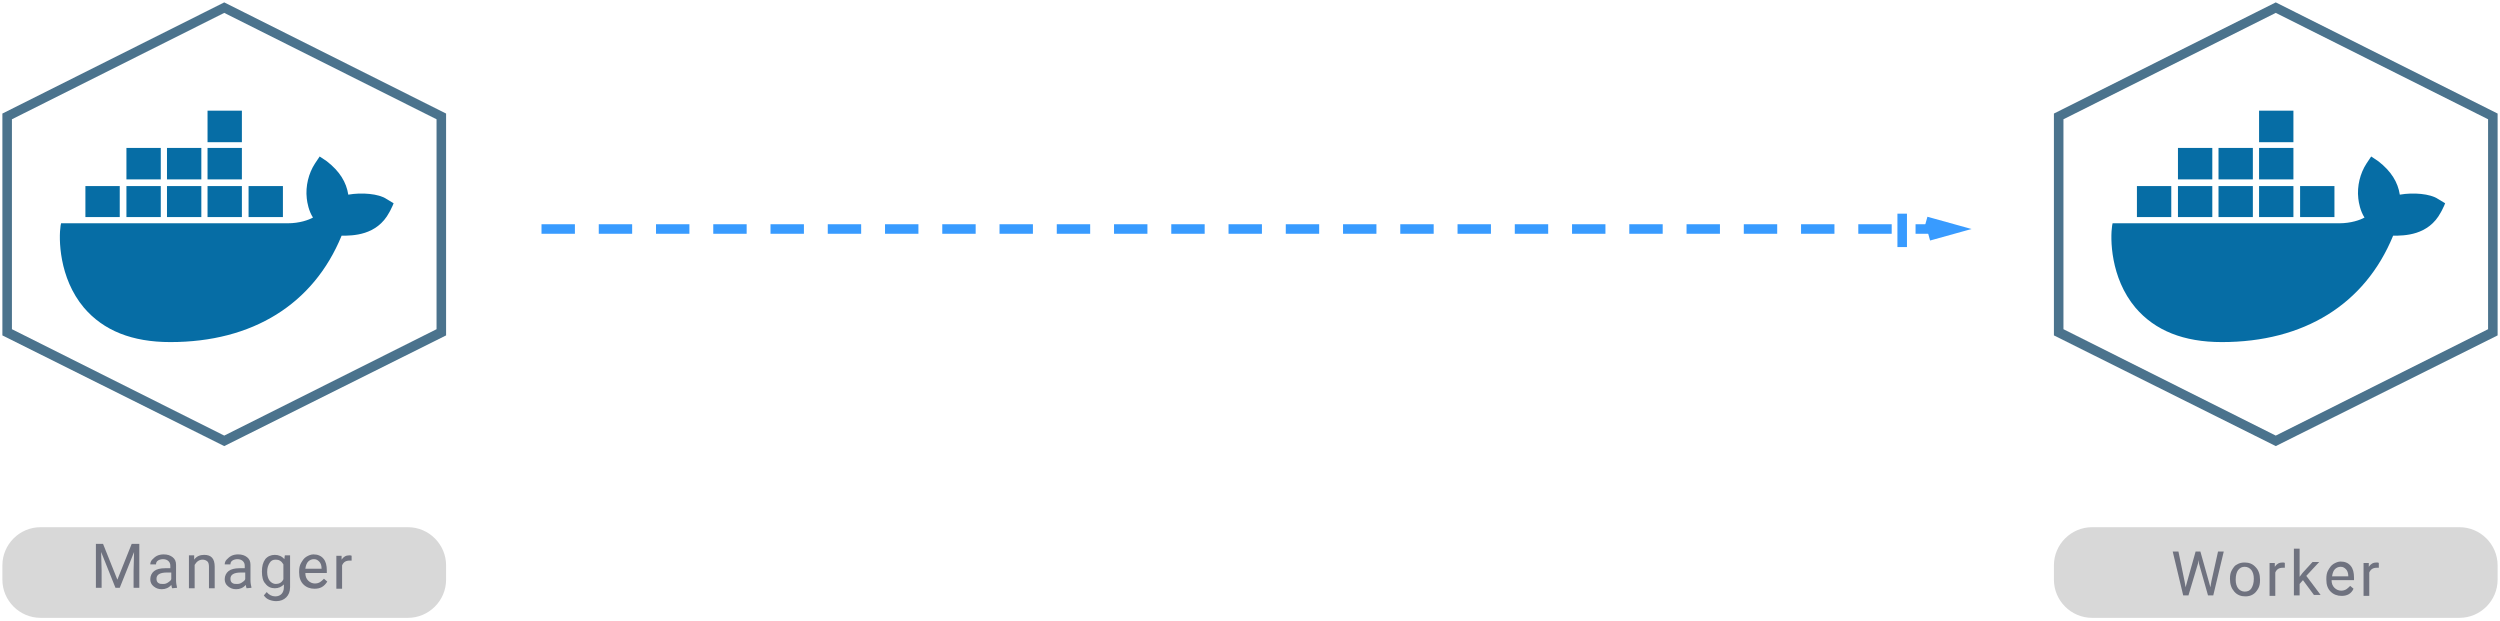
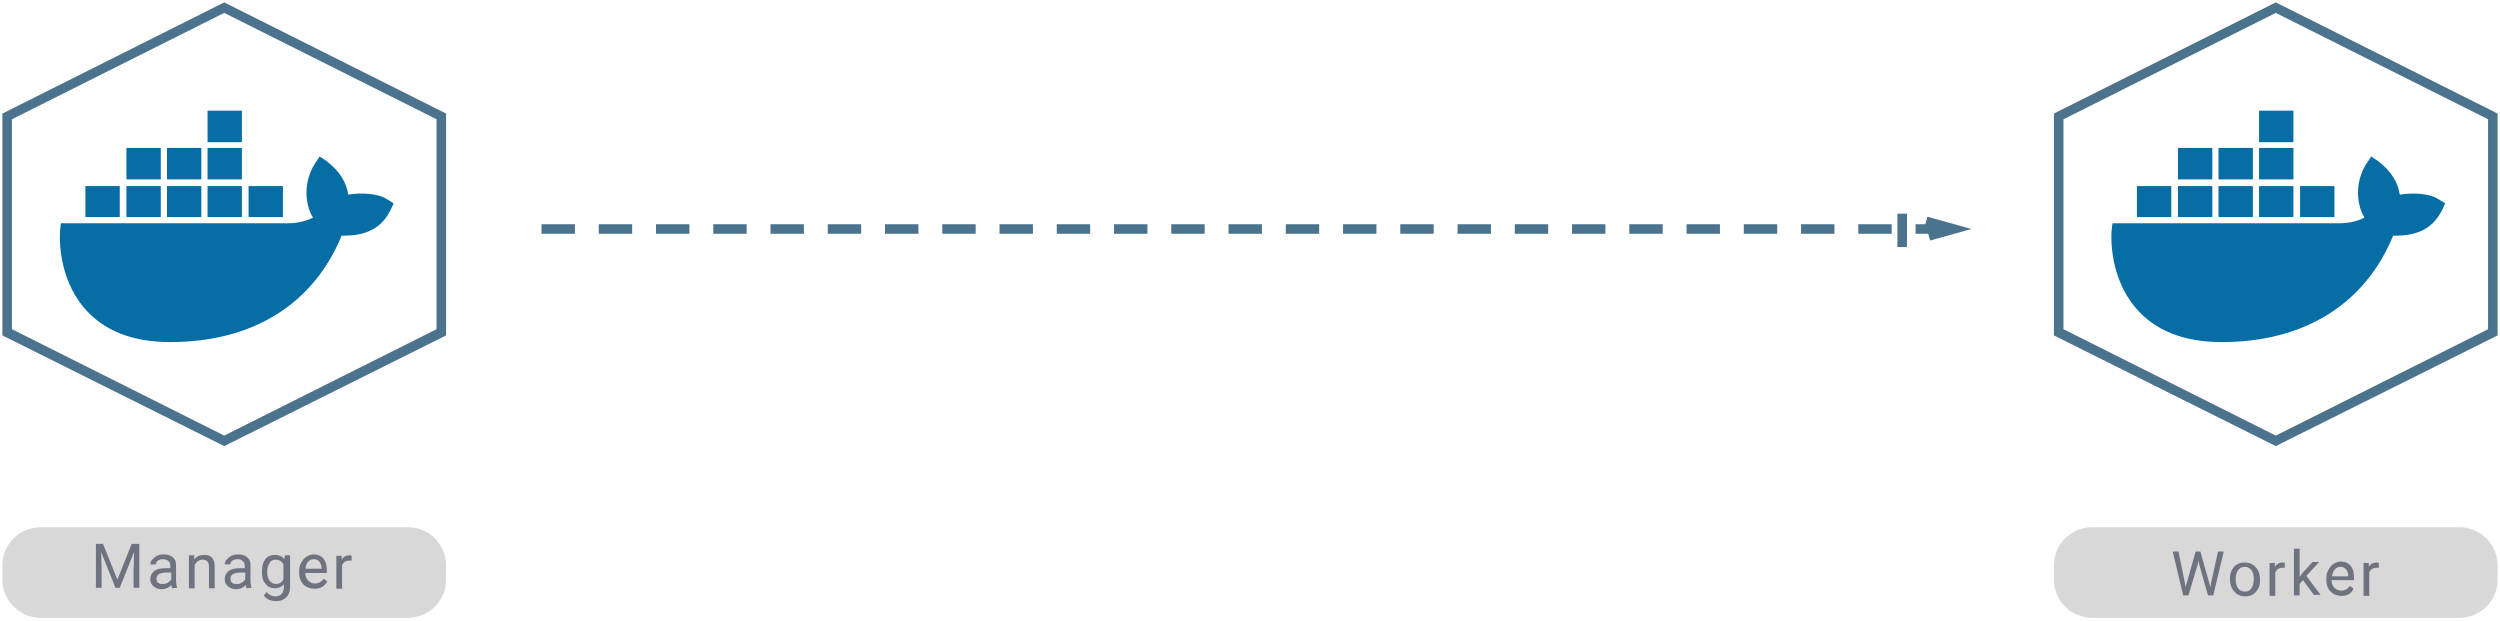
<svg xmlns="http://www.w3.org/2000/svg" version="1.1" x="0px" y="0px" viewBox="0 0 524 130" style="enable-background:new 0 0 524 130;" xml:space="preserve">
  <path fill="#D8D8D8" d="M515.5,129.5h-77c-4.4,0-8-3.6-8-8v-3c0-4.4,3.6-8,8-8h77c4.4,0,8,3.6,8,8v3  C523.5,125.9,519.9,129.5,515.5,129.5z" />
  <path fill="#D8D8D8" d="M85.5,129.5h-77c-4.4,0-8-3.6-8-8v-3c0-4.4,3.6-8,8-8h77c4.4,0,8,3.6,8,8v3C93.5,125.9,89.9,129.5,85.5,129.5z" />
-   <path fill="#389BFF" d="M408.5,49h-7v-2h7V49z M396.5,49h-7v-2h7V49z M384.5,49h-7v-2h7V49z M372.5,49h-7v-2h7V49z M360.5,49h-7v-2h7  V49z M348.5,49h-7v-2h7V49z M336.5,49h-7v-2h7V49z M324.5,49h-7v-2h7V49z M312.5,49h-7v-2h7V49z M300.5,49h-7v-2h7V49z M288.5,49h-7  v-2h7V49z M276.5,49h-7v-2h7V49z M264.5,49h-7v-2h7V49z M252.5,49h-7v-2h7V49z M240.5,49h-7v-2h7V49z M228.5,49h-7v-2h7V49z   M216.5,49h-7v-2h7V49z M204.5,49h-7v-2h7V49z M192.5,49h-7v-2h7V49z M180.5,49h-7v-2h7V49z M168.5,49h-7v-2h7V49z M156.5,49h-7v-2  h7V49z M144.5,49h-7v-2h7V49z M132.5,49h-7v-2h7V49z M120.5,49h-7v-2h7V49z" />
-   <path id="Line-Copy-decoration-1" fill="none" stroke="#389BFF" stroke-width="2" stroke-linecap="square" stroke-dasharray="5,7" d="M409.5,48l-10.8-3v6L409.5,48z" />
+   <path fill="#4b738d" d="M408.5,49h-7v-2h7V49z M396.5,49h-7v-2h7V49z M384.5,49h-7v-2h7V49z M372.5,49h-7v-2h7V49z M360.5,49h-7v-2h7  V49z M348.5,49h-7v-2h7V49z M336.5,49h-7v-2h7V49z M324.5,49h-7v-2h7V49z M312.5,49h-7v-2h7V49z M300.5,49h-7v-2h7V49z M288.5,49h-7  v-2h7V49z M276.5,49h-7v-2h7V49z M264.5,49h-7v-2h7V49z M252.5,49h-7v-2h7V49z M240.5,49h-7v-2h7V49z M228.5,49h-7v-2h7V49z   M216.5,49h-7v-2h7V49z M204.5,49h-7v-2h7V49z M192.5,49h-7v-2h7V49z M180.5,49h-7v-2h7V49z M168.5,49h-7v-2h7V49z M156.5,49h-7v-2  h7V49z M144.5,49h-7v-2h7V49z M132.5,49h-7v-2h7V49z M120.5,49h-7v-2h7V49z" />
+   <path fill="none" stroke="#4b738d" stroke-width="2" stroke-linecap="square" stroke-dasharray="5,7" d="M409.5,48l-10.8-3v6L409.5,48z" />
  <g id="c_4_">
</g>
  <g>
    <path fill="#6F727F" d="M457.9,121.9l0.2,1.2l0.3-1.1l1.8-6.4h1l1.8,6.4l0.3,1.1l0.2-1.2l1.4-6.3h1.2l-2.2,9.2h-1.1l-1.9-6.7l-0.1-0.7   l-0.1,0.7l-2,6.7h-1.1l-2.2-9.2h1.2L457.9,121.9z" />
    <path fill="#6F727F" d="M467.4,121.3c0-0.7,0.1-1.3,0.4-1.8s0.6-1,1.1-1.2c0.5-0.3,1-0.4,1.6-0.4c0.9,0,1.7,0.3,2.3,1   c0.6,0.6,0.9,1.5,0.9,2.6v0.1c0,0.7-0.1,1.3-0.4,1.8s-0.6,0.9-1.1,1.2c-0.5,0.3-1,0.4-1.6,0.4c-0.9,0-1.7-0.3-2.3-1   S467.4,122.5,467.4,121.3L467.4,121.3z M468.6,121.5c0,0.8,0.2,1.4,0.5,1.8s0.8,0.7,1.4,0.7s1.1-0.2,1.4-0.7s0.5-1.1,0.5-2   c0-0.8-0.2-1.4-0.5-1.8s-0.8-0.7-1.4-0.7s-1,0.2-1.4,0.7C468.8,119.9,468.6,120.6,468.6,121.5z" />
    <path fill="#6F727F" d="M479.1,119c-0.2,0-0.4,0-0.6,0c-0.8,0-1.3,0.3-1.6,1v4.9h-1.2V118h1.1v0.8c0.4-0.6,0.9-0.9,1.6-0.9   c0.2,0,0.4,0,0.5,0.1v1H479.1z" />
    <path fill="#6F727F" d="M482.7,121.6l-0.7,0.8v2.4h-1.2V115h1.2v5.9l0.6-0.8l2.1-2.3h1.4l-2.7,2.9l3,4H485L482.7,121.6z" />
    <path fill="#6F727F" d="M490.8,124.9c-0.9,0-1.7-0.3-2.3-0.9s-0.9-1.4-0.9-2.5v-0.2c0-0.7,0.1-1.3,0.4-1.8s0.6-1,1.1-1.3   s1-0.5,1.5-0.5c0.9,0,1.6,0.3,2.1,0.9s0.7,1.4,0.7,2.5v0.5h-4.7c0,0.7,0.2,1.2,0.6,1.6s0.9,0.6,1.4,0.6c0.4,0,0.8-0.1,1.1-0.3   c0.3-0.2,0.5-0.4,0.8-0.7l0.7,0.6C492.8,124.5,491.9,124.9,490.8,124.9z M490.6,118.8c-0.5,0-0.9,0.2-1.2,0.5s-0.5,0.8-0.6,1.5h3.4   v-0.1c0-0.6-0.2-1.1-0.5-1.4S491.1,118.8,490.6,118.8z" />
    <path fill="#6F727F" d="M498.8,119c-0.2,0-0.4,0-0.6,0c-0.8,0-1.3,0.3-1.6,1v4.9h-1.2V118h1.1v0.8c0.4-0.6,0.9-0.9,1.6-0.9   c0.2,0,0.4,0,0.5,0.1v1H498.8z" />
  </g>
  <g>
    <path fill="#6F727F" d="M21.6,114l3,7.5l3-7.5h1.6v9.2H28v-3.6l0.1-3.9l-3,7.5h-0.9l-3-7.5l0.1,3.9v3.6h-1.2V114H21.6z" />
    <path fill="#6F727F" d="M36.1,123.3c-0.1-0.1-0.1-0.4-0.2-0.7c-0.5,0.6-1.2,0.9-2,0.9c-0.7,0-1.2-0.2-1.7-0.6s-0.7-0.9-0.7-1.5   c0-0.7,0.3-1.3,0.8-1.7s1.3-0.6,2.3-0.6h1.1v-0.5c0-0.4-0.1-0.7-0.4-1c-0.2-0.2-0.6-0.4-1.1-0.4c-0.4,0-0.8,0.1-1.1,0.3   c-0.3,0.2-0.4,0.5-0.4,0.8h-1.2c0-0.3,0.1-0.7,0.4-1c0.3-0.3,0.6-0.6,1-0.8s0.9-0.3,1.4-0.3c0.8,0,1.4,0.2,1.9,0.6s0.7,0.9,0.7,1.6   v3.2c0,0.6,0.1,1.1,0.2,1.5v0.1L36.1,123.3L36.1,123.3z M34.2,122.4c0.4,0,0.7-0.1,1-0.3s0.6-0.4,0.7-0.7V120H35   c-1.4,0-2.2,0.4-2.2,1.3c0,0.4,0.1,0.7,0.4,0.9S33.8,122.4,34.2,122.4z" />
    <path fill="#6F727F" d="M40.7,116.4v0.9c0.5-0.7,1.2-1,2.1-1c1.5,0,2.2,0.8,2.2,2.5v4.5h-1.2v-4.5c0-0.5-0.1-0.9-0.3-1.1   s-0.6-0.4-1-0.4s-0.7,0.1-1,0.3c-0.3,0.2-0.5,0.5-0.7,0.8v4.9h-1.2v-6.9C39.6,116.4,40.7,116.4,40.7,116.4z" />
    <path fill="#6F727F" d="M51.7,123.3c-0.1-0.1-0.1-0.4-0.2-0.7c-0.5,0.6-1.2,0.9-2,0.9c-0.7,0-1.2-0.2-1.7-0.6s-0.7-0.9-0.7-1.5   c0-0.7,0.3-1.3,0.8-1.7s1.3-0.6,2.3-0.6h1.1v-0.5c0-0.4-0.1-0.7-0.4-1c-0.2-0.2-0.6-0.4-1.1-0.4c-0.4,0-0.8,0.1-1.1,0.3   c-0.3,0.2-0.4,0.5-0.4,0.8h-1.2c0-0.3,0.1-0.7,0.4-1s0.6-0.6,1-0.8s0.9-0.3,1.4-0.3c0.8,0,1.4,0.2,1.9,0.6s0.7,0.9,0.7,1.6v3.2   c0,0.6,0.1,1.1,0.2,1.5v0.1L51.7,123.3L51.7,123.3z M49.7,122.4c0.4,0,0.7-0.1,1-0.3s0.6-0.4,0.7-0.7V120h-0.9   c-1.4,0-2.2,0.4-2.2,1.3c0,0.4,0.1,0.7,0.4,0.9S49.3,122.4,49.7,122.4z" />
    <path fill="#6F727F" d="M54.9,119.8c0-1.1,0.2-1.9,0.7-2.6c0.5-0.6,1.2-0.9,2-0.9s1.5,0.3,2,0.9l0.1-0.8h1.1v6.7   c0,0.9-0.3,1.6-0.8,2.1s-1.2,0.8-2.1,0.8c-0.5,0-1-0.1-1.5-0.3s-0.8-0.5-1.1-0.9l0.6-0.7c0.5,0.6,1.1,0.9,1.8,0.9   c0.6,0,1-0.2,1.3-0.5s0.5-0.8,0.5-1.4v-0.6c-0.5,0.5-1.1,0.8-1.9,0.8c-0.8,0-1.5-0.3-2-1C55.1,121.8,54.9,120.9,54.9,119.8z    M56,119.9c0,0.8,0.2,1.4,0.5,1.8s0.8,0.7,1.3,0.7c0.7,0,1.3-0.3,1.6-1v-3.1c-0.4-0.7-0.9-1-1.6-1c-0.6,0-1,0.2-1.3,0.7   S56,119,56,119.9z" />
    <path fill="#6F727F" d="M65.9,123.4c-0.9,0-1.7-0.3-2.3-0.9s-0.9-1.4-0.9-2.5v-0.2c0-0.7,0.1-1.3,0.4-1.8c0.3-0.5,0.6-1,1.1-1.3   c0.5-0.3,1-0.5,1.5-0.5c0.9,0,1.6,0.3,2.1,0.9s0.7,1.4,0.7,2.5v0.5H64c0,0.7,0.2,1.2,0.6,1.6s0.9,0.6,1.4,0.6   c0.4,0,0.8-0.1,1.1-0.3c0.3-0.2,0.5-0.4,0.8-0.7l0.7,0.6C67.9,123,67.1,123.4,65.9,123.4z M65.8,117.2c-0.5,0-0.9,0.2-1.2,0.5   s-0.5,0.8-0.6,1.5h3.4v-0.1c0-0.6-0.2-1.1-0.5-1.4S66.3,117.2,65.8,117.2z" />
    <path fill="#6F727F" d="M73.9,117.5c-0.2,0-0.4,0-0.6,0c-0.8,0-1.3,0.3-1.6,1v4.9h-1.2v-6.9h1.1v0.8c0.4-0.6,0.9-0.9,1.6-0.9   c0.2,0,0.4,0,0.5,0.1v1H73.9z" />
  </g>
  <path fill-rule="evenodd" clip-rule="evenodd" fill="#066DA5" d="M81,41.7c-1.6-1.1-5.2-1.4-8-0.9c-0.4-2.6-1.8-4.9-4.5-7l-1.5-1l-1,1.5c-1.3,2-2,4.7-1.7,7.3  c0.1,0.9,0.4,2.6,1.3,4c-0.9,0.5-2.8,1.2-5.3,1.2H12.8l-0.1,0.5c-0.4,2.6-0.4,10.9,4.9,17.2c4.1,4.8,10.1,7.2,18.1,7.2  c17.2,0,30-7.9,35.9-22.3c2.3,0,7.4,0,10-4.9c0.1-0.1,0.2-0.4,0.7-1.4l0.2-0.5L81,41.7z M43.5,29.8h7.2v-6.6h-7.2V29.8z M43.5,37.6  h7.2v-6.6h-7.2V37.6z M35,37.6h7.2v-6.6H35V37.6z M26.5,37.6h7.2v-6.6h-7.2V37.6z M17.9,45.5h7.2V39h-7.2V45.5z M26.5,45.5h7.2V39  h-7.2V45.5z M35,45.5h7.2V39H35V45.5z M43.5,45.5h7.2V39h-7.2V45.5z M52.1,45.5h7.2V39h-7.2V45.5z" />
  <g>
    <path fill="#4b738d" d="M47,2.7L91.5,25v44L47,91.3L2.5,69V25L47,2.7 M47,0.5L0.5,23.8v46.5L47,93.5l46.5-23.2V23.8L47,0.5L47,0.5z" />
  </g>
  <path fill-rule="evenodd" clip-rule="evenodd" fill="#066DA5" d="M511,41.7c-1.6-1.1-5.2-1.4-8-0.9c-0.4-2.6-1.8-4.9-4.5-7l-1.5-1l-1,1.5c-1.3,2-2,4.7-1.7,7.3  c0.1,0.9,0.4,2.6,1.3,4c-0.9,0.5-2.8,1.2-5.3,1.2h-47.5l-0.1,0.5c-0.4,2.6-0.4,10.9,4.9,17.2c4.1,4.8,10.1,7.2,18.1,7.2  c17.2,0,30-7.9,35.9-22.3c2.3,0,7.4,0,10-4.9c0.1-0.1,0.2-0.4,0.7-1.4l0.2-0.5L511,41.7z M473.5,29.8h7.2v-6.6h-7.2V29.8z   M473.5,37.6h7.2v-6.6h-7.2V37.6z M465,37.6h7.2v-6.6H465V37.6z M456.5,37.6h7.2v-6.6h-7.2V37.6z M447.9,45.5h7.2V39h-7.2V45.5z   M456.5,45.5h7.2V39h-7.2V45.5z M465,45.5h7.2V39H465V45.5z M473.5,45.5h7.2V39h-7.2V45.5z M482.1,45.5h7.2V39h-7.2V45.5z" />
  <g>
    <path fill="#4b738d" d="M477,2.7L521.5,25v44L477,91.3L432.5,69V25L477,2.7 M477,0.5l-46.5,23.3v46.5L477,93.5l46.5-23.2V23.8L477,0.5   L477,0.5z" />
  </g>
</svg>
